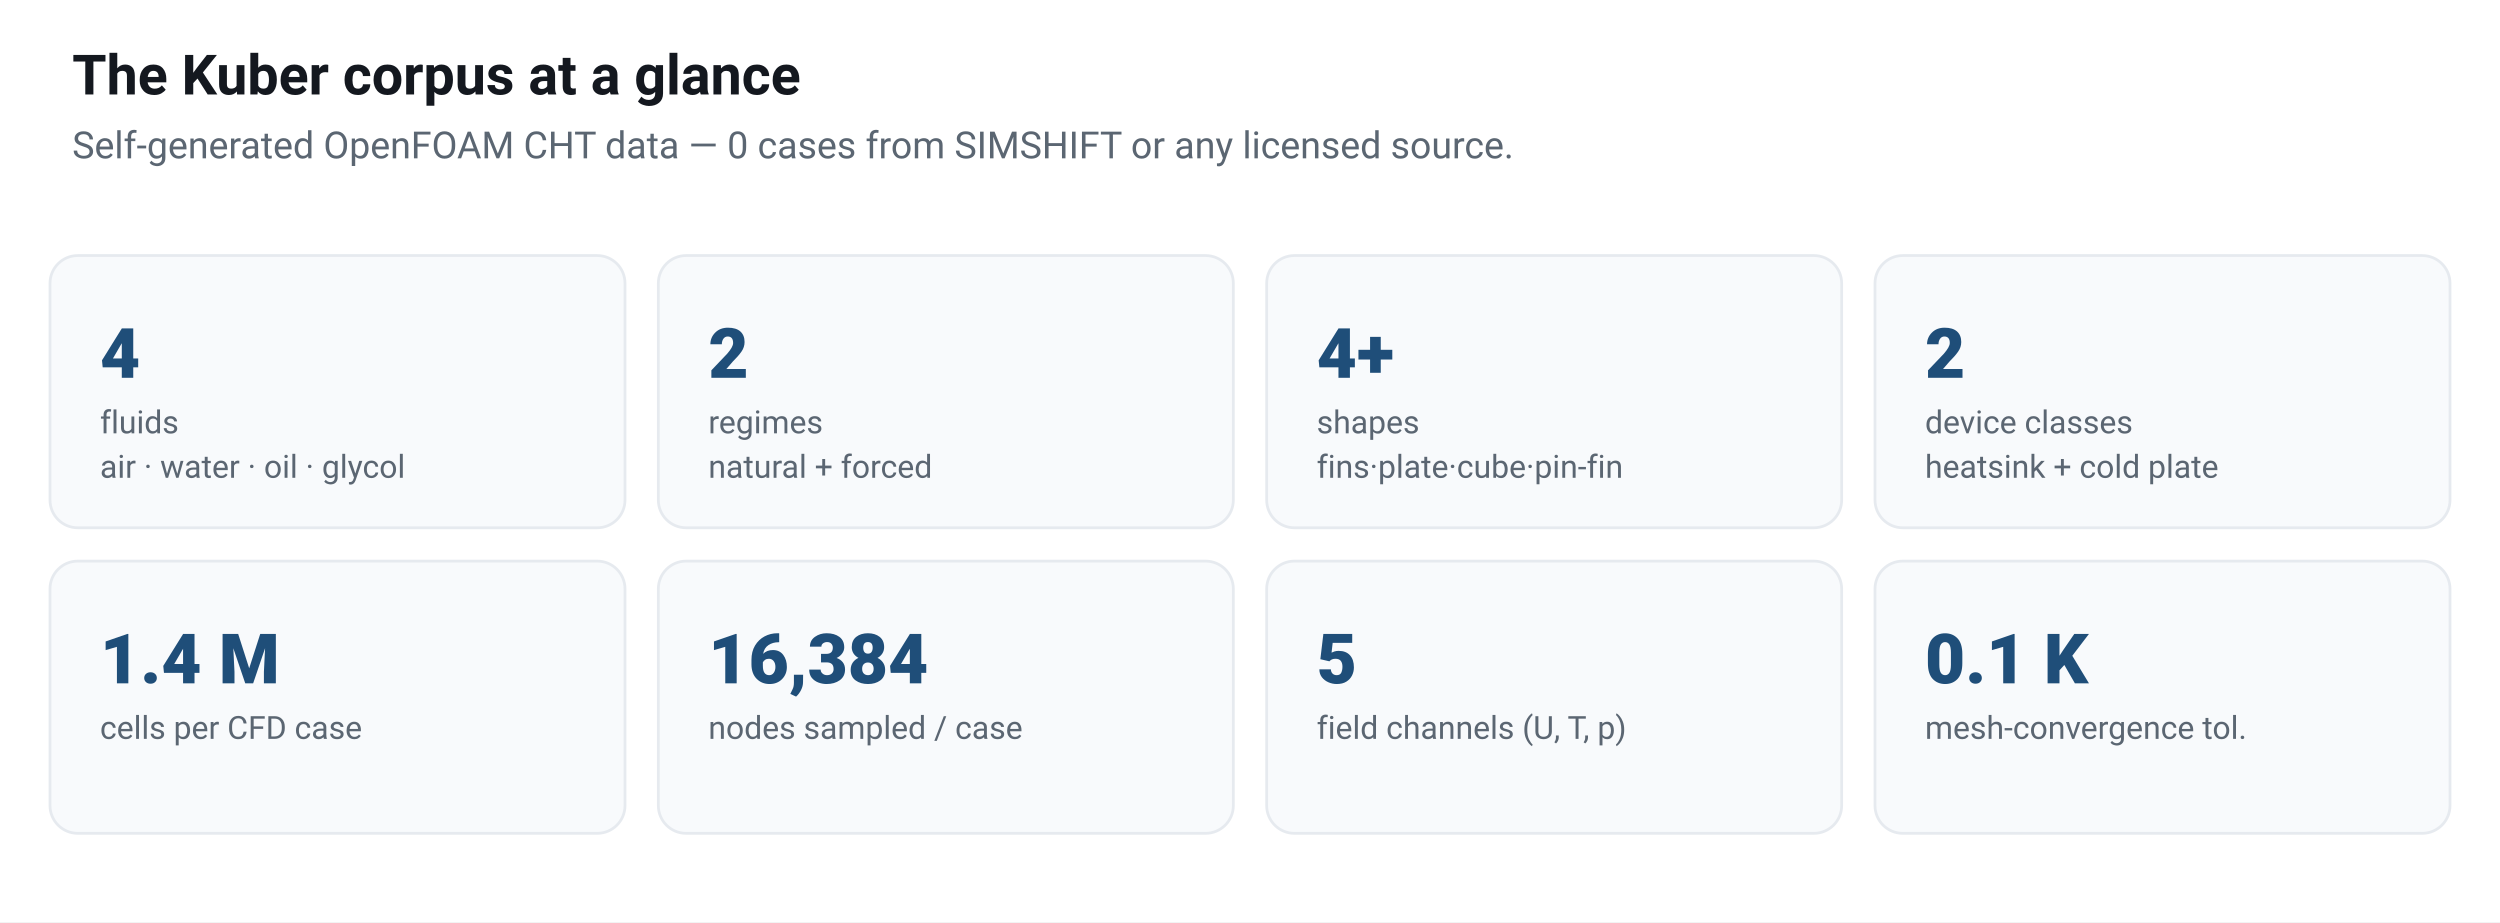
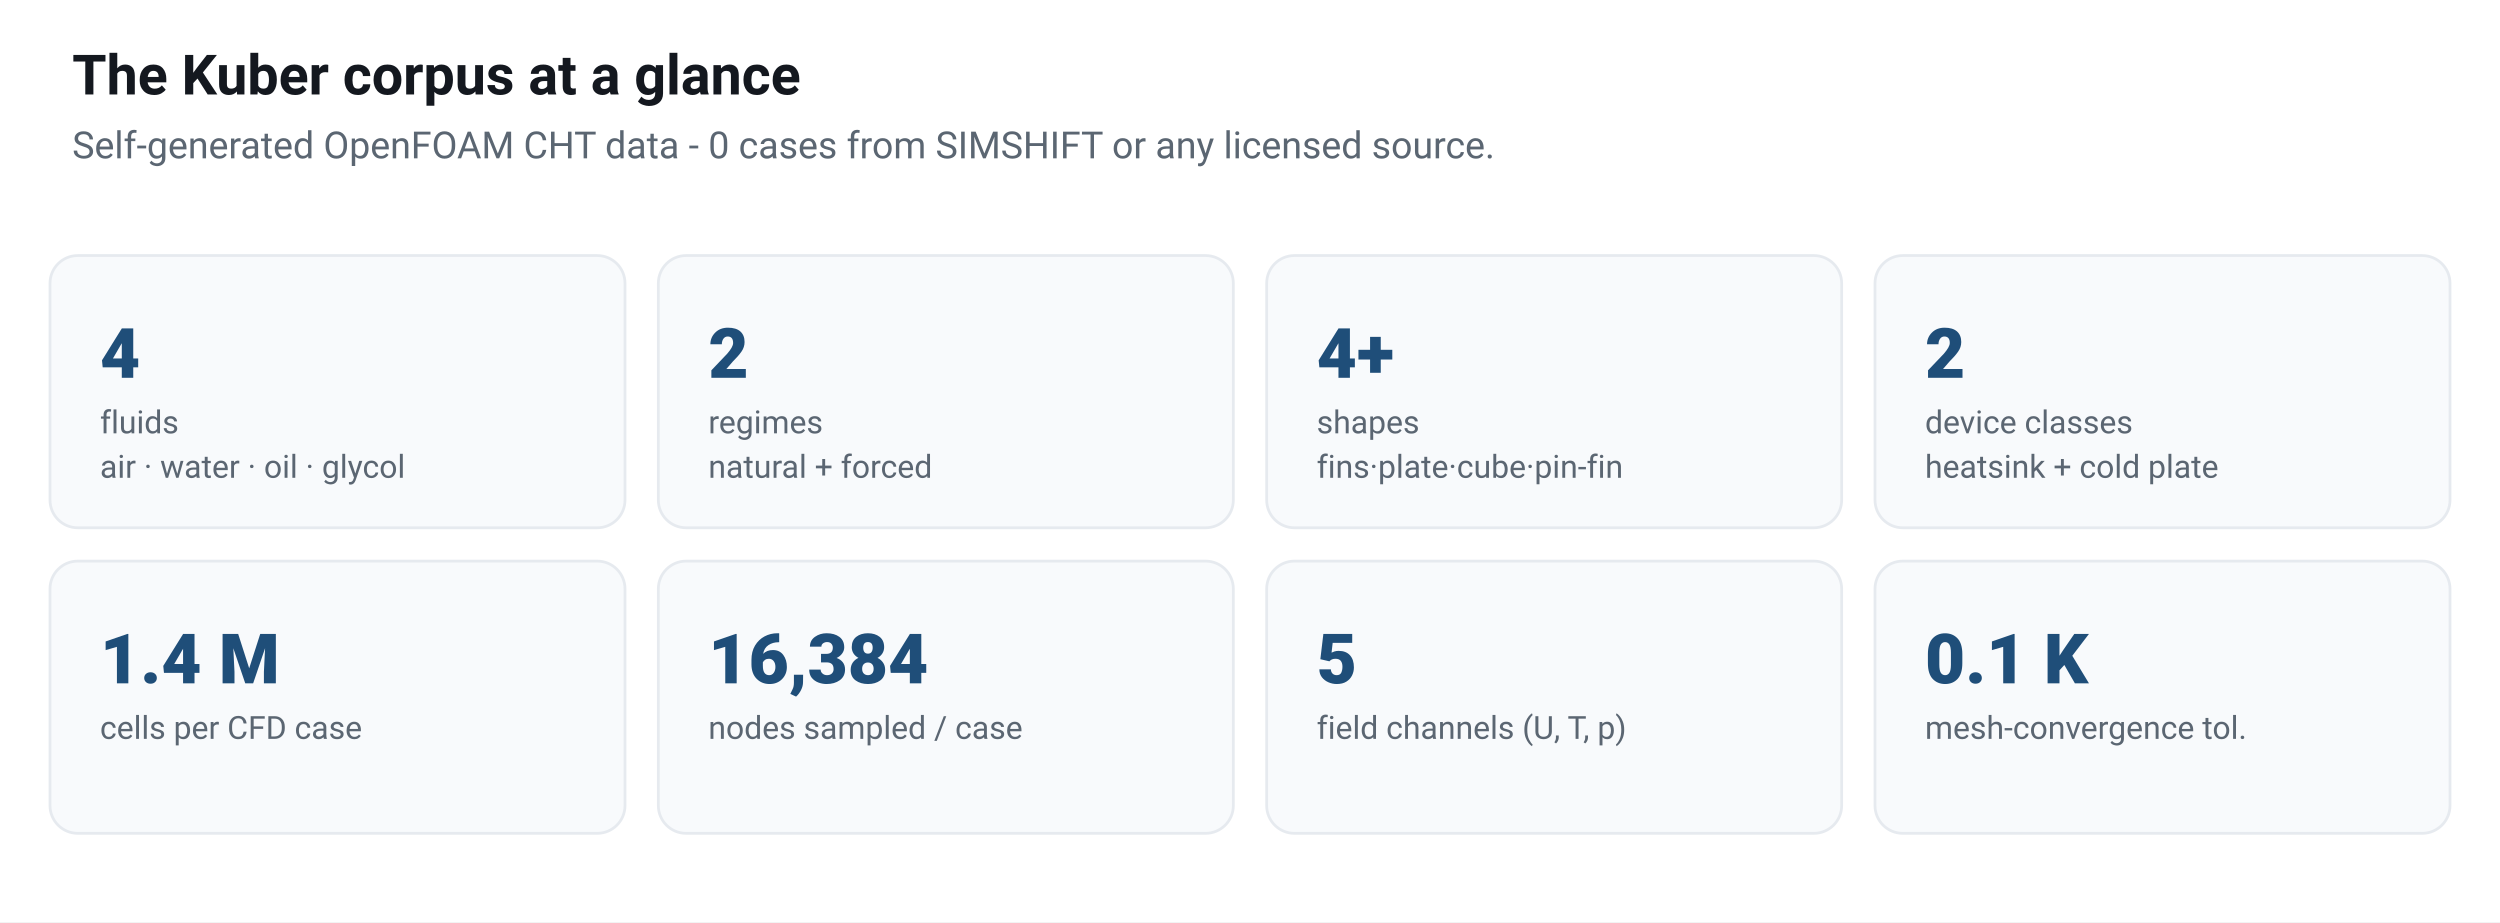
<svg xmlns="http://www.w3.org/2000/svg" width="900" height="332" viewBox="0 0 900 332" font-family="-apple-system,BlinkMacSystemFont,'Segoe UI',Roboto,Helvetica,Arial,sans-serif" role="img" aria-label="The Kuber corpus at a glance">
  <rect width="900" height="332" fill="#FFFFFF" />
  <text x="26" y="34" font-size="20" font-weight="700" fill="#14181F">The Kuber corpus at a glance</text>
-   <text x="26" y="57" font-size="13.5" fill="#5B6672">Self-generated OpenFOAM CHT data — 0 cases from SIMSHIFT or any licensed source.</text>
+   <text x="26" y="57" font-size="13.5" fill="#5B6672">Self-generated OpenFOAM CHT data - 0 cases from SIMSHIFT or any licensed source.</text>
  <rect x="18" y="92" width="207" height="98" rx="10" fill="#F8FAFC" stroke="#E6EAEF" stroke-width="1" />
  <text x="36" y="136" font-size="25" font-weight="800" fill="#1F4E79">4</text>
  <text x="36" y="156" font-size="11.5" fill="#5B6672">fluids</text>
  <text x="36" y="172" font-size="11.5" fill="#5B6672">air · water · oil · glycol</text>
  <rect x="237" y="92" width="207" height="98" rx="10" fill="#F8FAFC" stroke="#E6EAEF" stroke-width="1" />
  <text x="255" y="136" font-size="25" font-weight="800" fill="#1F4E79">2</text>
  <text x="255" y="156" font-size="11.5" fill="#5B6672">regimes</text>
  <text x="255" y="172" font-size="11.5" fill="#5B6672">natural + forced</text>
  <rect x="456" y="92" width="207" height="98" rx="10" fill="#F8FAFC" stroke="#E6EAEF" stroke-width="1" />
  <text x="474" y="136" font-size="25" font-weight="800" fill="#1F4E79">4+</text>
  <text x="474" y="156" font-size="11.5" fill="#5B6672">shapes</text>
  <text x="474" y="172" font-size="11.5" fill="#5B6672">fins·plate·cube·pin-fin</text>
  <rect x="675" y="92" width="207" height="98" rx="10" fill="#F8FAFC" stroke="#E6EAEF" stroke-width="1" />
  <text x="693" y="136" font-size="25" font-weight="800" fill="#1F4E79">2</text>
  <text x="693" y="156" font-size="11.5" fill="#5B6672">device classes</text>
  <text x="693" y="172" font-size="11.5" fill="#5B6672">heatsink + cold plate</text>
  <rect x="18" y="202" width="207" height="98" rx="10" fill="#F8FAFC" stroke="#E6EAEF" stroke-width="1" />
  <text x="36" y="246" font-size="25" font-weight="800" fill="#1F4E79">1.4 M</text>
  <text x="36" y="266" font-size="11.5" fill="#5B6672">cells per CFD case</text>
  <rect x="237" y="202" width="207" height="98" rx="10" fill="#F8FAFC" stroke="#E6EAEF" stroke-width="1" />
  <text x="255" y="246" font-size="25" font-weight="800" fill="#1F4E79">16,384</text>
  <text x="255" y="266" font-size="11.5" fill="#5B6672">nodes sampled / case</text>
  <rect x="456" y="202" width="207" height="98" rx="10" fill="#F8FAFC" stroke="#E6EAEF" stroke-width="1" />
  <text x="474" y="246" font-size="25" font-weight="800" fill="#1F4E79">5</text>
  <text x="474" y="266" font-size="11.5" fill="#5B6672">field channels (U, T, p)</text>
  <rect x="675" y="202" width="207" height="98" rx="10" fill="#F8FAFC" stroke="#E6EAEF" stroke-width="1" />
  <text x="693" y="246" font-size="25" font-weight="800" fill="#1F4E79">0.1 K</text>
  <text x="693" y="266" font-size="11.5" fill="#5B6672">mesh-convergence tol.</text>
</svg>
